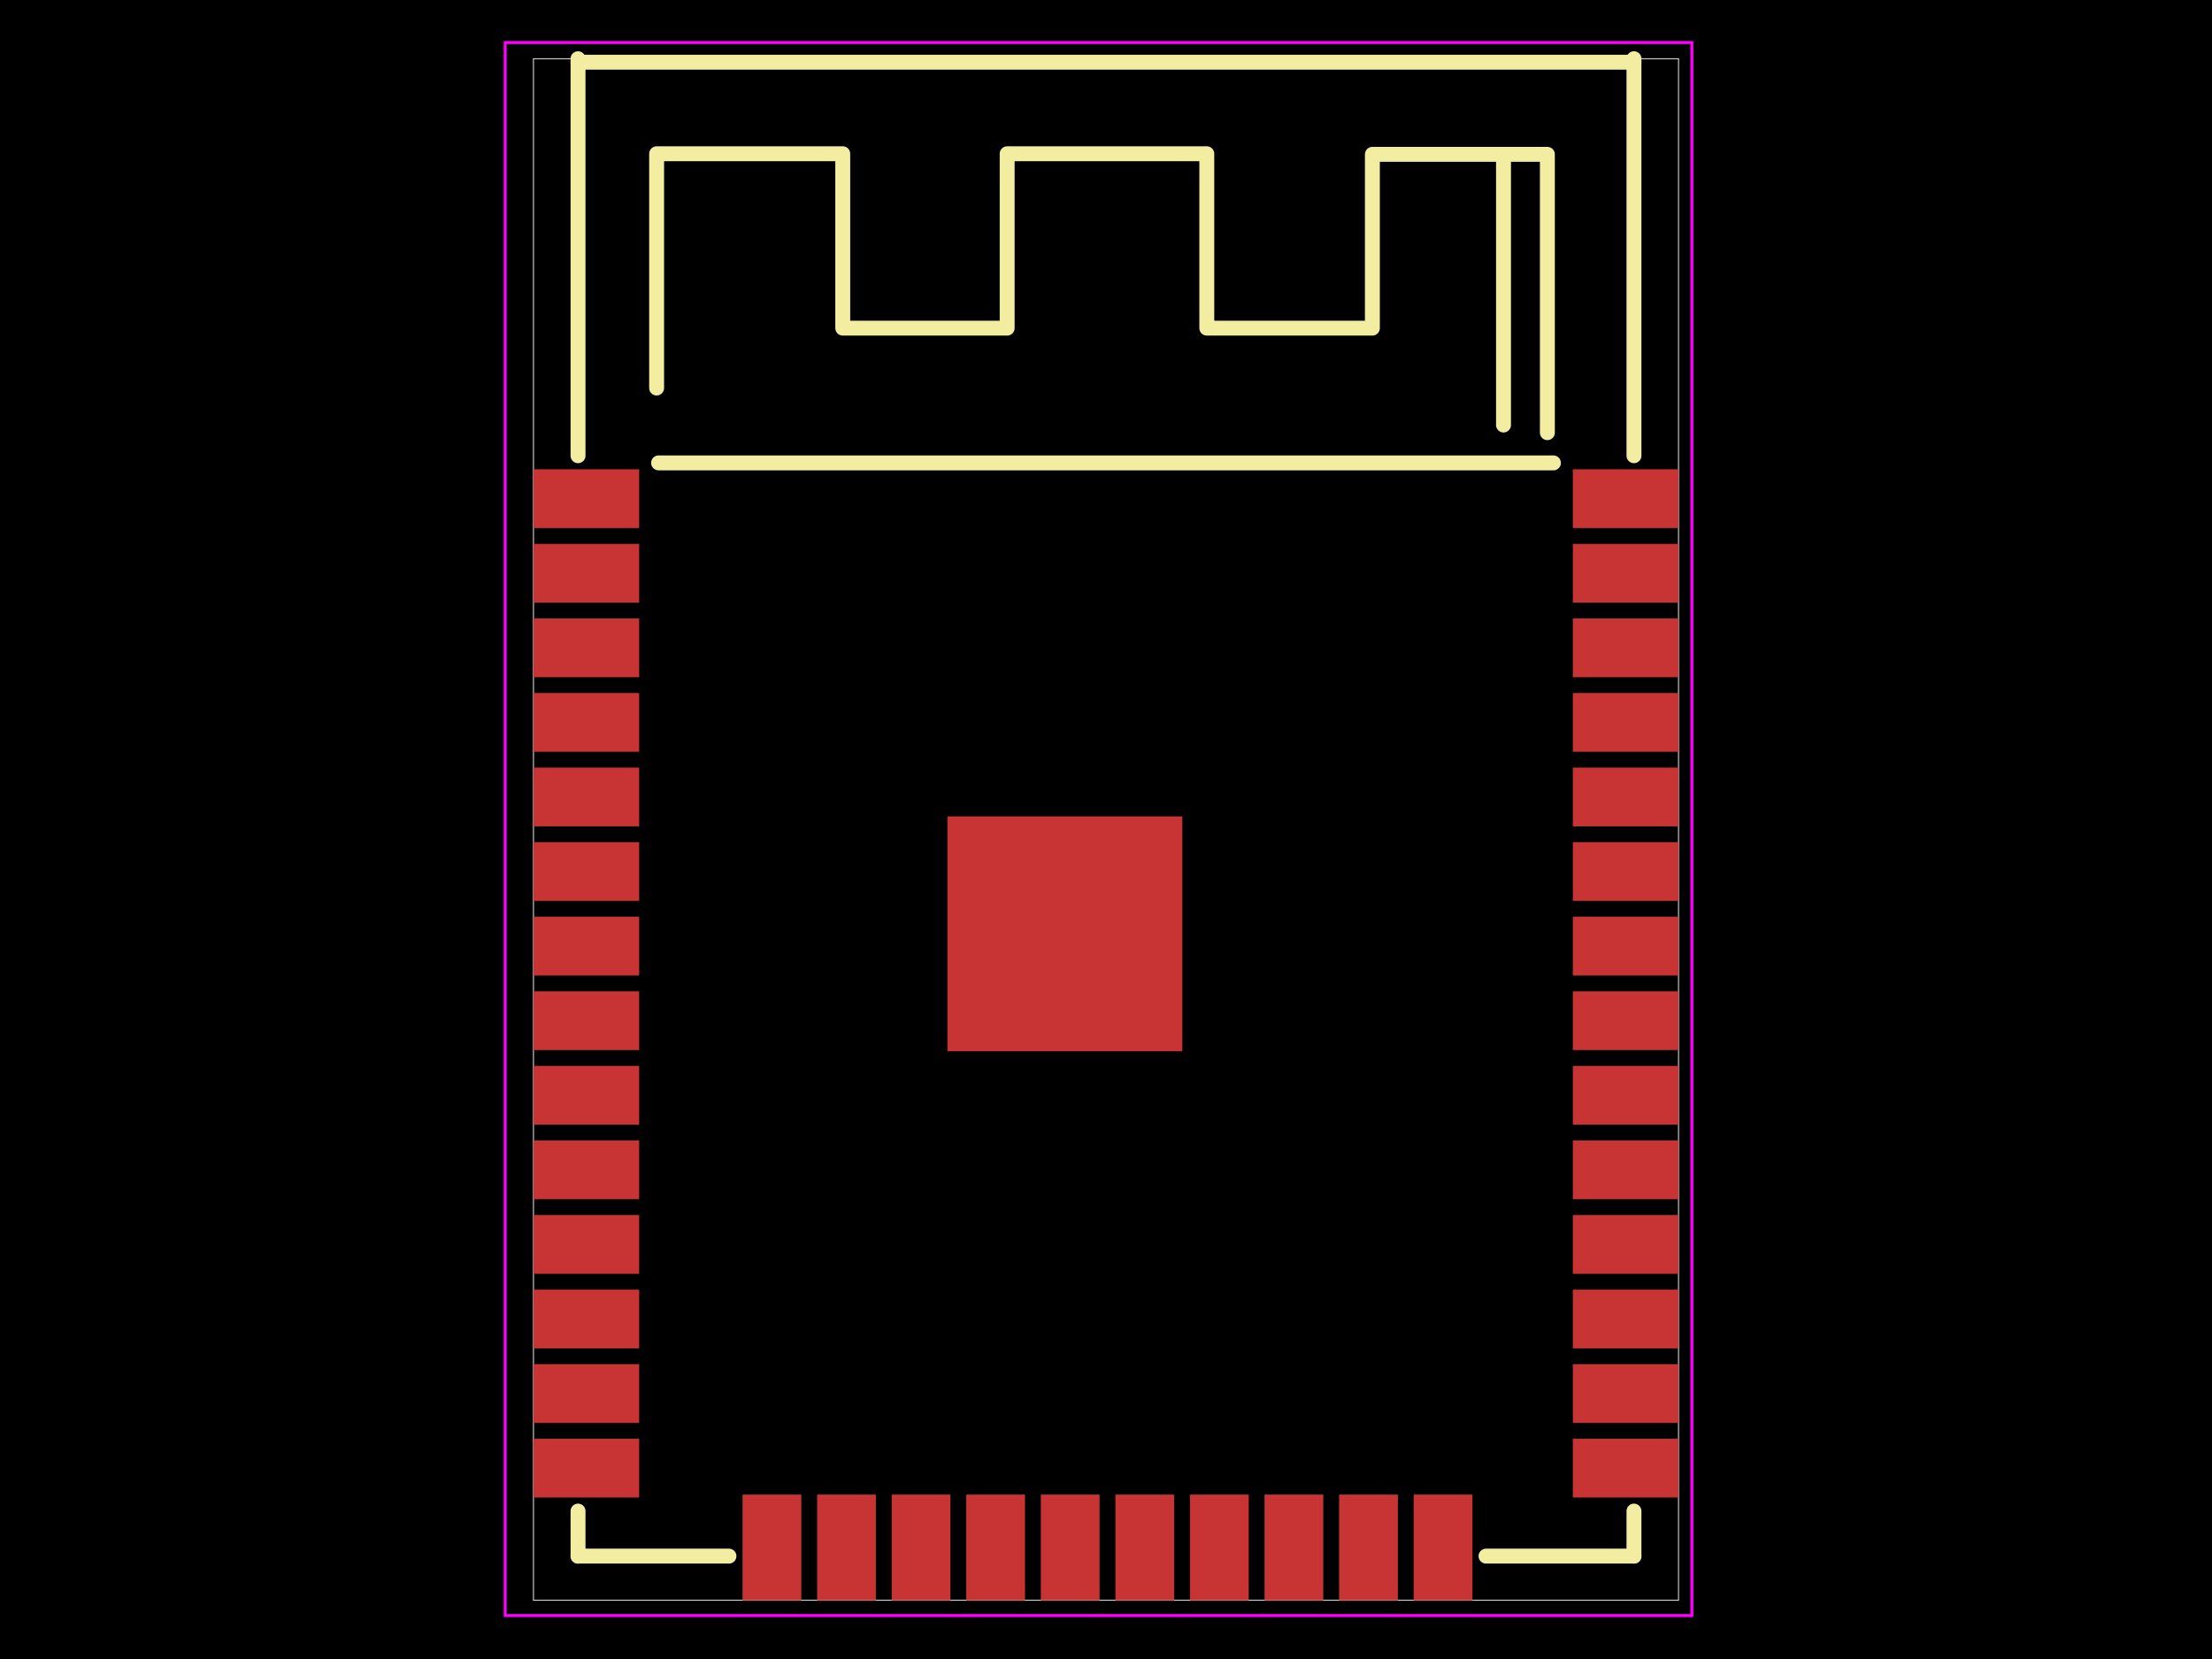
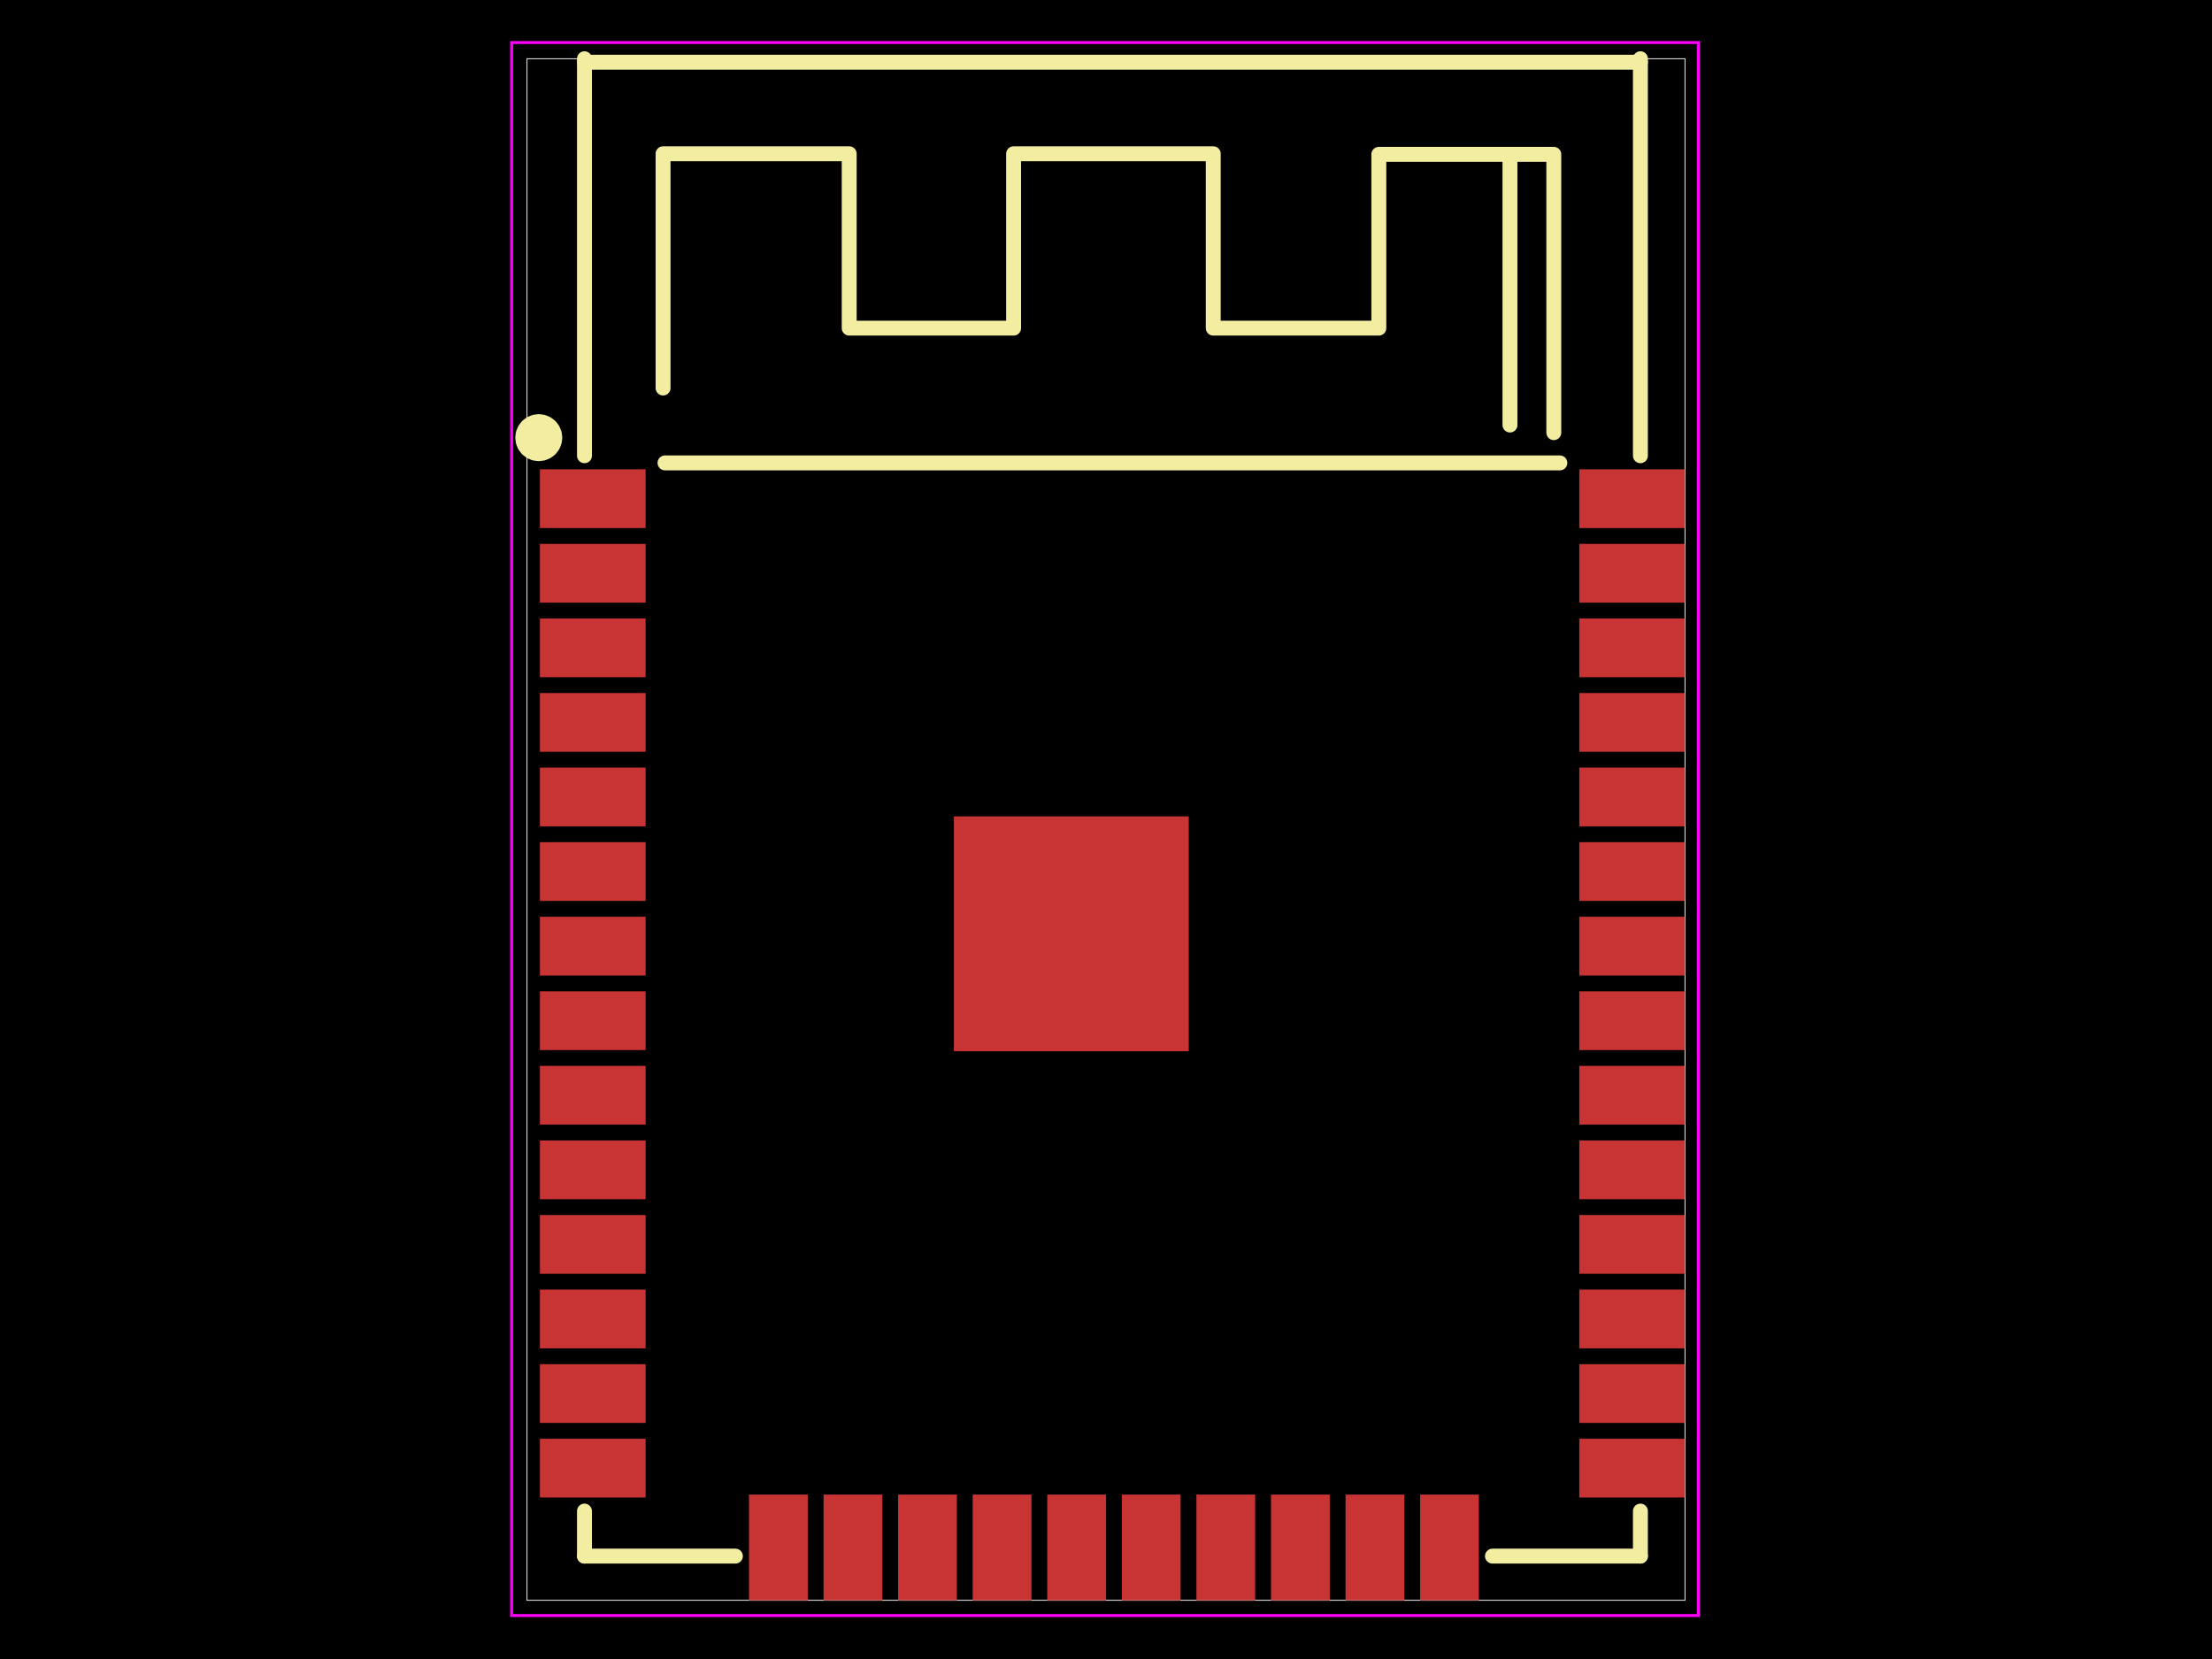
<svg xmlns="http://www.w3.org/2000/svg" width="800" height="600">
  <style />
  <rect class="boundary" x="0" y="0" fill="#000" width="800" height="600" data-type="pcb_background" data-pcb-layer="global" />
-   <rect class="pcb-boundary" fill="none" stroke="#fff" stroke-width="0.3" x="192.936" y="21.236" width="414.128" height="557.528" data-type="pcb_boundary" data-pcb-layer="global" />
-   <rect class="pcb-pad" fill="rgb(200, 52, 52)" x="192.936" y="250.642" width="38.225" height="21.252" data-type="pcb_smtpad" data-pcb-layer="top" />
-   <rect class="pcb-pad" fill="rgb(200, 52, 52)" x="192.936" y="277.612" width="38.225" height="21.252" data-type="pcb_smtpad" data-pcb-layer="top" />
-   <rect class="pcb-pad" fill="rgb(200, 52, 52)" x="192.936" y="304.582" width="38.225" height="21.252" data-type="pcb_smtpad" data-pcb-layer="top" />
-   <rect class="pcb-pad" fill="rgb(200, 52, 52)" x="192.936" y="331.552" width="38.225" height="21.252" data-type="pcb_smtpad" data-pcb-layer="top" />
-   <rect class="pcb-pad" fill="rgb(200, 52, 52)" x="192.936" y="358.521" width="38.225" height="21.252" data-type="pcb_smtpad" data-pcb-layer="top" />
-   <rect class="pcb-pad" fill="rgb(200, 52, 52)" x="192.936" y="385.491" width="38.225" height="21.252" data-type="pcb_smtpad" data-pcb-layer="top" />
-   <rect class="pcb-pad" fill="rgb(200, 52, 52)" x="192.936" y="412.461" width="38.225" height="21.252" data-type="pcb_smtpad" data-pcb-layer="top" />
-   <rect class="pcb-pad" fill="rgb(200, 52, 52)" x="192.936" y="439.431" width="38.225" height="21.252" data-type="pcb_smtpad" data-pcb-layer="top" />
-   <rect class="pcb-pad" fill="rgb(200, 52, 52)" x="511.278" y="540.539" width="21.252" height="38.225" data-type="pcb_smtpad" data-pcb-layer="top" />
-   <rect class="pcb-pad" fill="rgb(200, 52, 52)" x="568.839" y="520.341" width="38.225" height="21.252" data-type="pcb_smtpad" data-pcb-layer="top" />
-   <rect class="pcb-pad" fill="rgb(200, 52, 52)" x="568.839" y="493.371" width="38.225" height="21.252" data-type="pcb_smtpad" data-pcb-layer="top" />
-   <rect class="pcb-pad" fill="rgb(200, 52, 52)" x="568.839" y="466.401" width="38.225" height="21.252" data-type="pcb_smtpad" data-pcb-layer="top" />
-   <rect class="pcb-pad" fill="rgb(200, 52, 52)" x="568.839" y="439.431" width="38.225" height="21.252" data-type="pcb_smtpad" data-pcb-layer="top" />
-   <rect class="pcb-pad" fill="rgb(200, 52, 52)" x="568.839" y="412.461" width="38.225" height="21.252" data-type="pcb_smtpad" data-pcb-layer="top" />
-   <rect class="pcb-pad" fill="rgb(200, 52, 52)" x="568.839" y="385.491" width="38.225" height="21.252" data-type="pcb_smtpad" data-pcb-layer="top" />
-   <rect class="pcb-pad" fill="rgb(200, 52, 52)" x="568.839" y="358.521" width="38.225" height="21.252" data-type="pcb_smtpad" data-pcb-layer="top" />
-   <rect class="pcb-pad" fill="rgb(200, 52, 52)" x="322.489" y="540.539" width="21.252" height="38.225" data-type="pcb_smtpad" data-pcb-layer="top" />
-   <rect class="pcb-pad" fill="rgb(200, 52, 52)" x="192.936" y="466.401" width="38.225" height="21.252" data-type="pcb_smtpad" data-pcb-layer="top" />
-   <rect class="pcb-pad" fill="rgb(200, 52, 52)" x="192.936" y="493.371" width="38.225" height="21.252" data-type="pcb_smtpad" data-pcb-layer="top" />
-   <rect class="pcb-pad" fill="rgb(200, 52, 52)" x="192.936" y="520.341" width="38.225" height="21.252" data-type="pcb_smtpad" data-pcb-layer="top" />
-   <rect class="pcb-pad" fill="rgb(200, 52, 52)" x="268.549" y="540.539" width="21.252" height="38.225" data-type="pcb_smtpad" data-pcb-layer="top" />
-   <rect class="pcb-pad" fill="rgb(200, 52, 52)" x="295.519" y="540.539" width="21.252" height="38.225" data-type="pcb_smtpad" data-pcb-layer="top" />
-   <rect class="pcb-pad" fill="rgb(200, 52, 52)" x="192.936" y="223.672" width="38.225" height="21.252" data-type="pcb_smtpad" data-pcb-layer="top" />
-   <rect class="pcb-pad" fill="rgb(200, 52, 52)" x="192.936" y="196.702" width="38.225" height="21.252" data-type="pcb_smtpad" data-pcb-layer="top" />
-   <rect class="pcb-pad" fill="rgb(200, 52, 52)" x="192.936" y="169.732" width="38.225" height="21.252" data-type="pcb_smtpad" data-pcb-layer="top" />
-   <rect class="pcb-pad" fill="rgb(200, 52, 52)" x="349.458" y="540.539" width="21.252" height="38.225" data-type="pcb_smtpad" data-pcb-layer="top" />
-   <rect class="pcb-pad" fill="rgb(200, 52, 52)" x="376.428" y="540.539" width="21.252" height="38.225" data-type="pcb_smtpad" data-pcb-layer="top" />
-   <rect class="pcb-pad" fill="rgb(200, 52, 52)" x="403.398" y="540.539" width="21.252" height="38.225" data-type="pcb_smtpad" data-pcb-layer="top" />
-   <rect class="pcb-pad" fill="rgb(200, 52, 52)" x="484.308" y="540.539" width="21.252" height="38.225" data-type="pcb_smtpad" data-pcb-layer="top" />
-   <rect class="pcb-pad" fill="rgb(200, 52, 52)" x="457.338" y="540.539" width="21.252" height="38.225" data-type="pcb_smtpad" data-pcb-layer="top" />
-   <rect class="pcb-pad" fill="rgb(200, 52, 52)" x="430.368" y="540.539" width="21.252" height="38.225" data-type="pcb_smtpad" data-pcb-layer="top" />
-   <rect class="pcb-pad" fill="rgb(200, 52, 52)" x="568.839" y="331.552" width="38.225" height="21.252" data-type="pcb_smtpad" data-pcb-layer="top" />
-   <rect class="pcb-pad" fill="rgb(200, 52, 52)" x="568.839" y="304.582" width="38.225" height="21.252" data-type="pcb_smtpad" data-pcb-layer="top" />
-   <rect class="pcb-pad" fill="rgb(200, 52, 52)" x="568.839" y="277.612" width="38.225" height="21.252" data-type="pcb_smtpad" data-pcb-layer="top" />
-   <rect class="pcb-pad" fill="rgb(200, 52, 52)" x="568.839" y="250.642" width="38.225" height="21.252" data-type="pcb_smtpad" data-pcb-layer="top" />
-   <rect class="pcb-pad" fill="rgb(200, 52, 52)" x="568.839" y="223.672" width="38.225" height="21.252" data-type="pcb_smtpad" data-pcb-layer="top" />
-   <rect class="pcb-pad" fill="rgb(200, 52, 52)" x="568.839" y="196.702" width="38.225" height="21.252" data-type="pcb_smtpad" data-pcb-layer="top" />
-   <rect class="pcb-pad" fill="rgb(200, 52, 52)" x="568.839" y="169.732" width="38.225" height="21.252" data-type="pcb_smtpad" data-pcb-layer="top" />
-   <rect class="pcb-pad" fill="rgb(200, 52, 52)" x="342.658" y="295.259" width="84.944" height="84.944" data-type="pcb_smtpad" data-pcb-layer="top" />
-   <path class="pcb-silkscreen pcb-silkscreen-top" d="M 237.475 140.337 L 237.475 55.605 L 304.794 55.605 L 304.794 118.676 L 364.255 118.676 L 364.255 55.605 L 436.457 55.605 L 436.457 118.676 L 496.343 118.676 L 496.343 55.817 L 559.627 55.817 L 559.627 156.477" fill="none" stroke="#f2eda1" stroke-width="5.394" stroke-linecap="round" stroke-linejoin="round" data-pcb-component-id="pcb_component_1" data-pcb-silkscreen-path-id="pcb_silkscreen_path_83" data-type="pcb_silkscreen_path" data-pcb-layer="top" />
-   <path class="pcb-silkscreen pcb-silkscreen-top" d="M 543.768 55.817 L 543.768 153.716" fill="none" stroke="#f2eda1" stroke-width="5.394" stroke-linecap="round" stroke-linejoin="round" data-pcb-component-id="pcb_component_1" data-pcb-silkscreen-path-id="pcb_silkscreen_path_84" data-type="pcb_silkscreen_path" data-pcb-layer="top" />
-   <path class="pcb-silkscreen pcb-silkscreen-top" d="M 238.181 167.413 L 561.819 167.413" fill="none" stroke="#f2eda1" stroke-width="5.394" stroke-linecap="round" stroke-linejoin="round" data-pcb-component-id="pcb_component_1" data-pcb-silkscreen-path-id="pcb_silkscreen_path_85" data-type="pcb_silkscreen_path" data-pcb-layer="top" />
-   <path class="pcb-silkscreen pcb-silkscreen-top" d="M 209.053 21.236 L 209.053 164.824" fill="none" stroke="#f2eda1" stroke-width="5.394" stroke-linecap="round" stroke-linejoin="round" data-pcb-component-id="pcb_component_1" data-pcb-silkscreen-path-id="pcb_silkscreen_path_86" data-type="pcb_silkscreen_path" data-pcb-layer="top" />
-   <path class="pcb-silkscreen pcb-silkscreen-top" d="M 209.053 546.501 L 209.053 562.791" fill="none" stroke="#f2eda1" stroke-width="5.394" stroke-linecap="round" stroke-linejoin="round" data-pcb-component-id="pcb_component_1" data-pcb-silkscreen-path-id="pcb_silkscreen_path_87" data-type="pcb_silkscreen_path" data-pcb-layer="top" />
-   <path class="pcb-silkscreen pcb-silkscreen-top" d="M 590.947 21.236 L 590.947 164.824" fill="none" stroke="#f2eda1" stroke-width="5.394" stroke-linecap="round" stroke-linejoin="round" data-pcb-component-id="pcb_component_1" data-pcb-silkscreen-path-id="pcb_silkscreen_path_88" data-type="pcb_silkscreen_path" data-pcb-layer="top" />
-   <path class="pcb-silkscreen pcb-silkscreen-top" d="M 590.947 546.501 L 590.947 562.791" fill="none" stroke="#f2eda1" stroke-width="5.394" stroke-linecap="round" stroke-linejoin="round" data-pcb-component-id="pcb_component_1" data-pcb-silkscreen-path-id="pcb_silkscreen_path_89" data-type="pcb_silkscreen_path" data-pcb-layer="top" />
-   <path class="pcb-silkscreen pcb-silkscreen-top" d="M 209.053 562.791 L 263.64 562.791" fill="none" stroke="#f2eda1" stroke-width="5.394" stroke-linecap="round" stroke-linejoin="round" data-pcb-component-id="pcb_component_1" data-pcb-silkscreen-path-id="pcb_silkscreen_path_90" data-type="pcb_silkscreen_path" data-pcb-layer="top" />
-   <path class="pcb-silkscreen pcb-silkscreen-top" d="M 537.438 562.791 L 590.947 562.791" fill="none" stroke="#f2eda1" stroke-width="5.394" stroke-linecap="round" stroke-linejoin="round" data-pcb-component-id="pcb_component_1" data-pcb-silkscreen-path-id="pcb_silkscreen_path_91" data-type="pcb_silkscreen_path" data-pcb-layer="top" />
-   <path class="pcb-silkscreen pcb-silkscreen-top" d="M 209.053 22.493 L 590.947 22.493" fill="none" stroke="#f2eda1" stroke-width="5.394" stroke-linecap="round" stroke-linejoin="round" data-pcb-component-id="pcb_component_1" data-pcb-silkscreen-path-id="pcb_silkscreen_path_92" data-type="pcb_silkscreen_path" data-pcb-layer="top" />
-   <polygon points="182.708,15.388 611.898,15.388 611.898,584.282 182.708,584.282 182.708,15.388" class="pcb-courtyard-outline pcb-courtyard-top" data-pcb-courtyard-outline-id="pcb_courtyard_outline_C95209_1" data-type="pcb_courtyard_outline" data-pcb-layer="top" fill="none" stroke="#FF00FF" stroke-width="1.062" />
+   <rect class="pcb-boundary" fill="none" stroke="#fff" stroke-width="0.3" x="190.606" y="21.236" width="418.788" height="557.528" data-type="pcb_boundary" data-pcb-layer="global" />
+   <rect class="pcb-pad" fill="rgb(200, 52, 52)" x="195.266" y="250.642" width="38.225" height="21.252" data-type="pcb_smtpad" data-pcb-layer="top" />
+   <rect class="pcb-pad" fill="rgb(200, 52, 52)" x="195.266" y="277.612" width="38.225" height="21.252" data-type="pcb_smtpad" data-pcb-layer="top" />
+   <rect class="pcb-pad" fill="rgb(200, 52, 52)" x="195.266" y="304.582" width="38.225" height="21.252" data-type="pcb_smtpad" data-pcb-layer="top" />
+   <rect class="pcb-pad" fill="rgb(200, 52, 52)" x="195.266" y="331.552" width="38.225" height="21.252" data-type="pcb_smtpad" data-pcb-layer="top" />
+   <rect class="pcb-pad" fill="rgb(200, 52, 52)" x="195.266" y="358.521" width="38.225" height="21.252" data-type="pcb_smtpad" data-pcb-layer="top" />
+   <rect class="pcb-pad" fill="rgb(200, 52, 52)" x="195.266" y="385.491" width="38.225" height="21.252" data-type="pcb_smtpad" data-pcb-layer="top" />
+   <rect class="pcb-pad" fill="rgb(200, 52, 52)" x="195.266" y="412.461" width="38.225" height="21.252" data-type="pcb_smtpad" data-pcb-layer="top" />
+   <rect class="pcb-pad" fill="rgb(200, 52, 52)" x="195.266" y="439.431" width="38.225" height="21.252" data-type="pcb_smtpad" data-pcb-layer="top" />
+   <rect class="pcb-pad" fill="rgb(200, 52, 52)" x="513.608" y="540.539" width="21.252" height="38.225" data-type="pcb_smtpad" data-pcb-layer="top" />
+   <rect class="pcb-pad" fill="rgb(200, 52, 52)" x="571.169" y="520.341" width="38.225" height="21.252" data-type="pcb_smtpad" data-pcb-layer="top" />
+   <rect class="pcb-pad" fill="rgb(200, 52, 52)" x="571.169" y="493.371" width="38.225" height="21.252" data-type="pcb_smtpad" data-pcb-layer="top" />
+   <rect class="pcb-pad" fill="rgb(200, 52, 52)" x="571.169" y="466.401" width="38.225" height="21.252" data-type="pcb_smtpad" data-pcb-layer="top" />
+   <rect class="pcb-pad" fill="rgb(200, 52, 52)" x="571.169" y="439.431" width="38.225" height="21.252" data-type="pcb_smtpad" data-pcb-layer="top" />
+   <rect class="pcb-pad" fill="rgb(200, 52, 52)" x="571.169" y="412.461" width="38.225" height="21.252" data-type="pcb_smtpad" data-pcb-layer="top" />
+   <rect class="pcb-pad" fill="rgb(200, 52, 52)" x="571.169" y="385.491" width="38.225" height="21.252" data-type="pcb_smtpad" data-pcb-layer="top" />
+   <rect class="pcb-pad" fill="rgb(200, 52, 52)" x="571.169" y="358.521" width="38.225" height="21.252" data-type="pcb_smtpad" data-pcb-layer="top" />
+   <rect class="pcb-pad" fill="rgb(200, 52, 52)" x="324.819" y="540.539" width="21.252" height="38.225" data-type="pcb_smtpad" data-pcb-layer="top" />
+   <rect class="pcb-pad" fill="rgb(200, 52, 52)" x="195.266" y="466.401" width="38.225" height="21.252" data-type="pcb_smtpad" data-pcb-layer="top" />
+   <rect class="pcb-pad" fill="rgb(200, 52, 52)" x="195.266" y="493.371" width="38.225" height="21.252" data-type="pcb_smtpad" data-pcb-layer="top" />
+   <rect class="pcb-pad" fill="rgb(200, 52, 52)" x="195.266" y="520.341" width="38.225" height="21.252" data-type="pcb_smtpad" data-pcb-layer="top" />
+   <rect class="pcb-pad" fill="rgb(200, 52, 52)" x="270.879" y="540.539" width="21.252" height="38.225" data-type="pcb_smtpad" data-pcb-layer="top" />
+   <rect class="pcb-pad" fill="rgb(200, 52, 52)" x="297.849" y="540.539" width="21.252" height="38.225" data-type="pcb_smtpad" data-pcb-layer="top" />
+   <rect class="pcb-pad" fill="rgb(200, 52, 52)" x="195.266" y="223.672" width="38.225" height="21.252" data-type="pcb_smtpad" data-pcb-layer="top" />
+   <rect class="pcb-pad" fill="rgb(200, 52, 52)" x="195.266" y="196.702" width="38.225" height="21.252" data-type="pcb_smtpad" data-pcb-layer="top" />
+   <rect class="pcb-pad" fill="rgb(200, 52, 52)" x="195.266" y="169.732" width="38.225" height="21.252" data-type="pcb_smtpad" data-pcb-layer="top" />
+   <rect class="pcb-pad" fill="rgb(200, 52, 52)" x="351.788" y="540.539" width="21.252" height="38.225" data-type="pcb_smtpad" data-pcb-layer="top" />
+   <rect class="pcb-pad" fill="rgb(200, 52, 52)" x="378.758" y="540.539" width="21.252" height="38.225" data-type="pcb_smtpad" data-pcb-layer="top" />
+   <rect class="pcb-pad" fill="rgb(200, 52, 52)" x="405.728" y="540.539" width="21.252" height="38.225" data-type="pcb_smtpad" data-pcb-layer="top" />
+   <rect class="pcb-pad" fill="rgb(200, 52, 52)" x="486.638" y="540.539" width="21.252" height="38.225" data-type="pcb_smtpad" data-pcb-layer="top" />
+   <rect class="pcb-pad" fill="rgb(200, 52, 52)" x="459.668" y="540.539" width="21.252" height="38.225" data-type="pcb_smtpad" data-pcb-layer="top" />
+   <rect class="pcb-pad" fill="rgb(200, 52, 52)" x="432.698" y="540.539" width="21.252" height="38.225" data-type="pcb_smtpad" data-pcb-layer="top" />
+   <rect class="pcb-pad" fill="rgb(200, 52, 52)" x="571.169" y="331.552" width="38.225" height="21.252" data-type="pcb_smtpad" data-pcb-layer="top" />
+   <rect class="pcb-pad" fill="rgb(200, 52, 52)" x="571.169" y="304.582" width="38.225" height="21.252" data-type="pcb_smtpad" data-pcb-layer="top" />
+   <rect class="pcb-pad" fill="rgb(200, 52, 52)" x="571.169" y="277.612" width="38.225" height="21.252" data-type="pcb_smtpad" data-pcb-layer="top" />
+   <rect class="pcb-pad" fill="rgb(200, 52, 52)" x="571.169" y="250.642" width="38.225" height="21.252" data-type="pcb_smtpad" data-pcb-layer="top" />
+   <rect class="pcb-pad" fill="rgb(200, 52, 52)" x="571.169" y="223.672" width="38.225" height="21.252" data-type="pcb_smtpad" data-pcb-layer="top" />
+   <rect class="pcb-pad" fill="rgb(200, 52, 52)" x="571.169" y="196.702" width="38.225" height="21.252" data-type="pcb_smtpad" data-pcb-layer="top" />
+   <rect class="pcb-pad" fill="rgb(200, 52, 52)" x="571.169" y="169.732" width="38.225" height="21.252" data-type="pcb_smtpad" data-pcb-layer="top" />
+   <rect class="pcb-pad" fill="rgb(200, 52, 52)" x="344.988" y="295.259" width="84.944" height="84.944" data-type="pcb_smtpad" data-pcb-layer="top" />
+   <path class="pcb-silkscreen pcb-silkscreen-top" d="M 239.805 140.337 L 239.805 55.605 L 307.124 55.605 L 307.124 118.676 L 366.585 118.676 L 366.585 55.605 L 438.787 55.605 L 438.787 118.676 L 498.673 118.676 L 498.673 55.817 L 561.957 55.817 L 561.957 156.477" fill="none" stroke="#f2eda1" stroke-width="5.394" stroke-linecap="round" stroke-linejoin="round" data-pcb-component-id="pcb_component_1" data-pcb-silkscreen-path-id="pcb_silkscreen_path_83" data-type="pcb_silkscreen_path" data-pcb-layer="top" />
+   <path class="pcb-silkscreen pcb-silkscreen-top" d="M 546.098 55.817 L 546.098 153.716" fill="none" stroke="#f2eda1" stroke-width="5.394" stroke-linecap="round" stroke-linejoin="round" data-pcb-component-id="pcb_component_1" data-pcb-silkscreen-path-id="pcb_silkscreen_path_84" data-type="pcb_silkscreen_path" data-pcb-layer="top" />
+   <path class="pcb-silkscreen pcb-silkscreen-top" d="M 240.511 167.413 L 564.149 167.413" fill="none" stroke="#f2eda1" stroke-width="5.394" stroke-linecap="round" stroke-linejoin="round" data-pcb-component-id="pcb_component_1" data-pcb-silkscreen-path-id="pcb_silkscreen_path_85" data-type="pcb_silkscreen_path" data-pcb-layer="top" />
+   <path class="pcb-silkscreen pcb-silkscreen-top" d="M 211.383 21.236 L 211.383 164.824" fill="none" stroke="#f2eda1" stroke-width="5.394" stroke-linecap="round" stroke-linejoin="round" data-pcb-component-id="pcb_component_1" data-pcb-silkscreen-path-id="pcb_silkscreen_path_86" data-type="pcb_silkscreen_path" data-pcb-layer="top" />
+   <path class="pcb-silkscreen pcb-silkscreen-top" d="M 211.383 546.501 L 211.383 562.791" fill="none" stroke="#f2eda1" stroke-width="5.394" stroke-linecap="round" stroke-linejoin="round" data-pcb-component-id="pcb_component_1" data-pcb-silkscreen-path-id="pcb_silkscreen_path_87" data-type="pcb_silkscreen_path" data-pcb-layer="top" />
+   <path class="pcb-silkscreen pcb-silkscreen-top" d="M 593.277 21.236 L 593.277 164.824" fill="none" stroke="#f2eda1" stroke-width="5.394" stroke-linecap="round" stroke-linejoin="round" data-pcb-component-id="pcb_component_1" data-pcb-silkscreen-path-id="pcb_silkscreen_path_88" data-type="pcb_silkscreen_path" data-pcb-layer="top" />
+   <path class="pcb-silkscreen pcb-silkscreen-top" d="M 593.277 546.501 L 593.277 562.791" fill="none" stroke="#f2eda1" stroke-width="5.394" stroke-linecap="round" stroke-linejoin="round" data-pcb-component-id="pcb_component_1" data-pcb-silkscreen-path-id="pcb_silkscreen_path_89" data-type="pcb_silkscreen_path" data-pcb-layer="top" />
+   <path class="pcb-silkscreen pcb-silkscreen-top" d="M 211.383 562.791 L 265.97 562.791" fill="none" stroke="#f2eda1" stroke-width="5.394" stroke-linecap="round" stroke-linejoin="round" data-pcb-component-id="pcb_component_1" data-pcb-silkscreen-path-id="pcb_silkscreen_path_90" data-type="pcb_silkscreen_path" data-pcb-layer="top" />
+   <path class="pcb-silkscreen pcb-silkscreen-top" d="M 539.768 562.791 L 593.277 562.791" fill="none" stroke="#f2eda1" stroke-width="5.394" stroke-linecap="round" stroke-linejoin="round" data-pcb-component-id="pcb_component_1" data-pcb-silkscreen-path-id="pcb_silkscreen_path_91" data-type="pcb_silkscreen_path" data-pcb-layer="top" />
+   <path class="pcb-silkscreen pcb-silkscreen-top" d="M 211.383 22.493 L 593.277 22.493" fill="none" stroke="#f2eda1" stroke-width="5.394" stroke-linecap="round" stroke-linejoin="round" data-pcb-component-id="pcb_component_1" data-pcb-silkscreen-path-id="pcb_silkscreen_path_92" data-type="pcb_silkscreen_path" data-pcb-layer="top" />
+   <path class="pcb-silkscreen pcb-silkscreen-top" d="M 199.101 158.281 L 198.956 159.381 L 198.532 160.405 L 197.857 161.285 L 196.977 161.96 L 195.953 162.384 L 194.853 162.529 L 193.754 162.384 L 192.73 161.96 L 191.85 161.285 L 191.175 160.405 L 190.751 159.381 L 190.606 158.281 L 190.751 157.182 L 191.175 156.158 L 191.85 155.278 L 192.73 154.603 L 193.754 154.179 L 194.853 154.034 L 195.953 154.179 L 196.977 154.603 L 197.857 155.278 L 198.532 156.158 L 198.956 157.182 L 199.101 158.281 Z" fill="none" stroke="#f2eda1" stroke-width="8.494" stroke-linecap="round" stroke-linejoin="round" data-pcb-component-id="pcb_component_1" data-pcb-silkscreen-path-id="pcb_silkscreen_circle_93" data-type="pcb_silkscreen_path" data-pcb-layer="top" />
+   <polygon points="185.038,15.388 614.228,15.388 614.228,584.282 185.038,584.282 185.038,15.388" class="pcb-courtyard-outline pcb-courtyard-top" data-pcb-courtyard-outline-id="pcb_courtyard_outline_C95209_1" data-type="pcb_courtyard_outline" data-pcb-layer="top" fill="none" stroke="#FF00FF" stroke-width="1.062" />
</svg>
